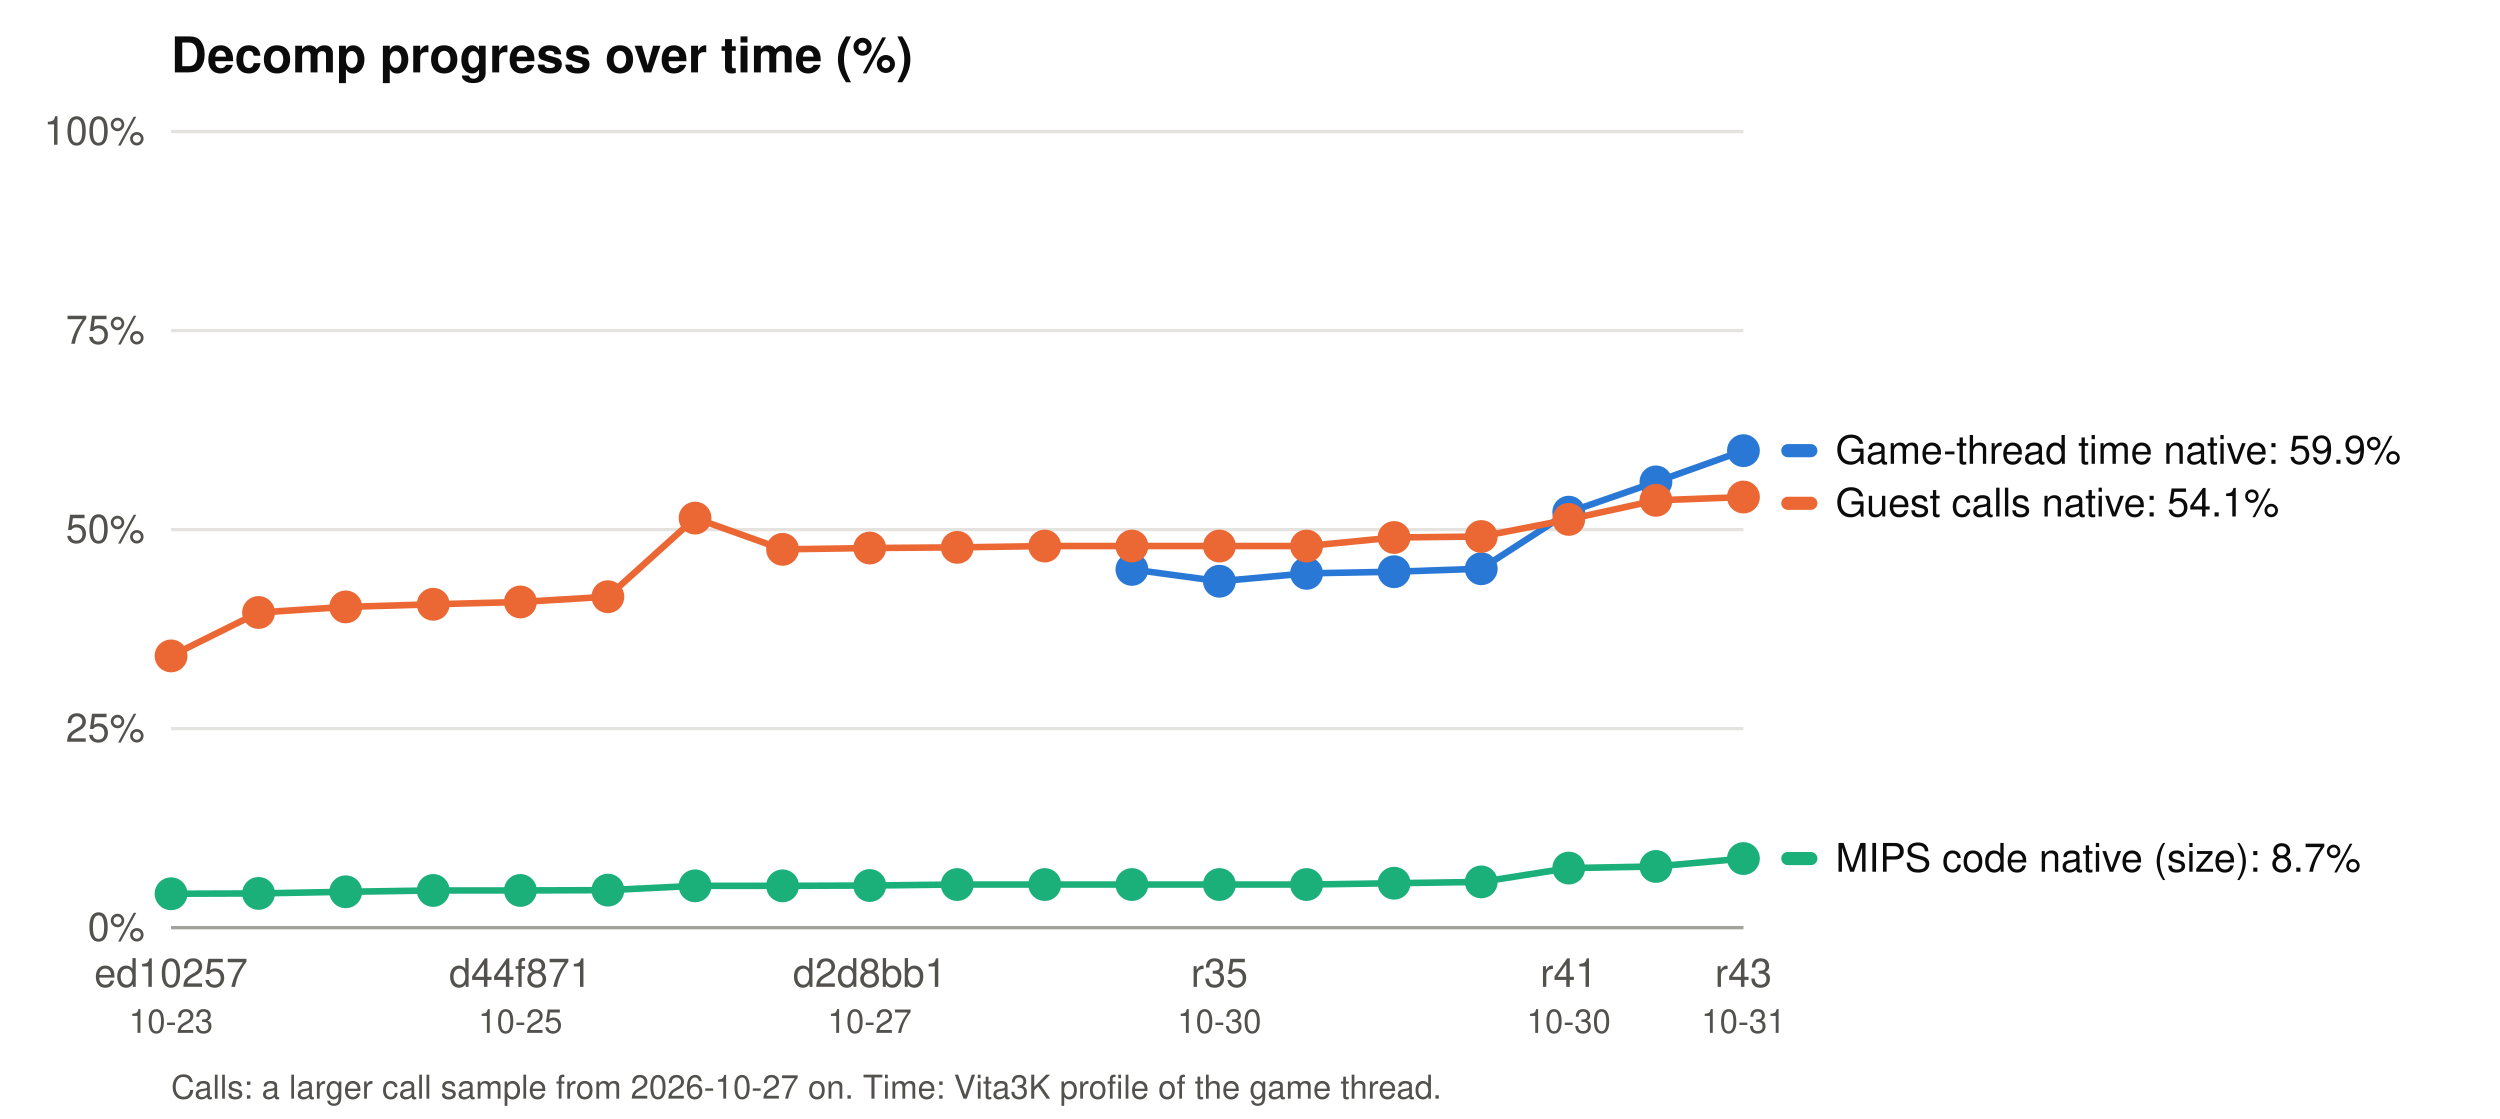
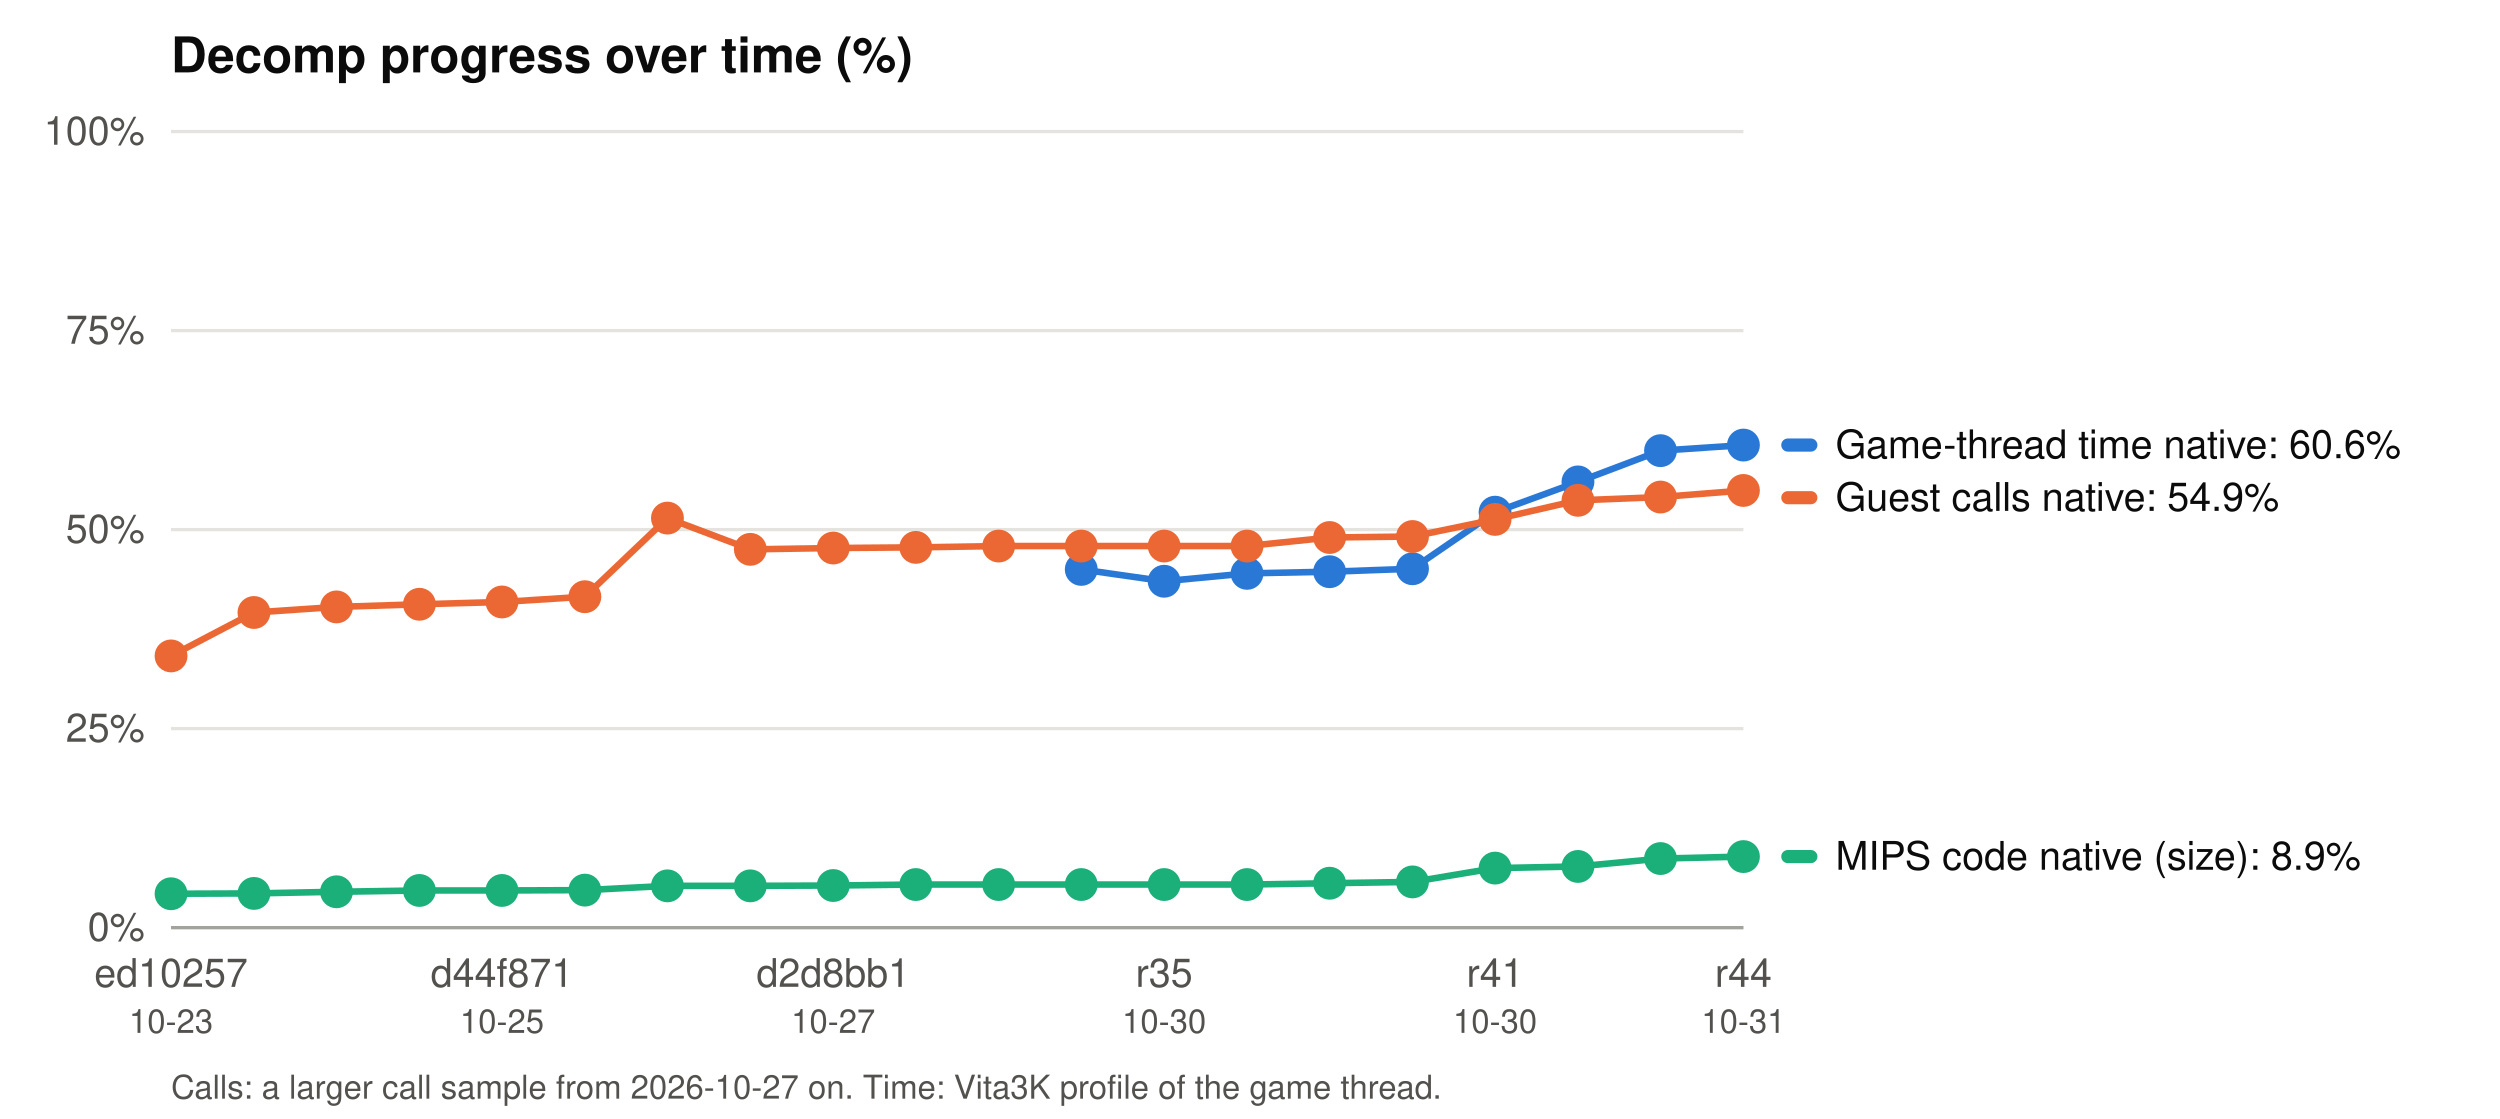
<svg xmlns="http://www.w3.org/2000/svg" width="760" height="340" viewBox="0 0 760 340" font-family="-apple-system, Helvetica, Arial, sans-serif" font-size="12">
  <style>svg{background:#fcfcfb} .t1{fill:#0b0b0b} .t2{fill:#52514e} .g{stroke:#e4e3df} .ax{stroke:#a3a29c} .ring{stroke:#fcfcfb} .s0{stroke:#2a78d6;fill:#2a78d6} .s1{stroke:#eb6834;fill:#eb6834} .s2{stroke:#1baf7a;fill:#1baf7a} @media (prefers-color-scheme: dark){svg{background:#1a1a19} .t1{fill:#f0efec} .t2{fill:#c3c2b7} .g{stroke:#383835} .ax{stroke:#6b6a65} .ring{stroke:#1a1a19} .s0{stroke:#3987e5;fill:#3987e5} .s1{stroke:#d95926;fill:#d95926} .s2{stroke:#199e70;fill:#199e70}}</style>
  <rect width="760" height="340" style="fill:none" />
  <text class="t1" x="52" y="22" font-size="15" font-weight="600">Decomp progress over time (%)</text>
  <line class="g" x1="52" x2="530" y1="282.0" y2="282.0" stroke-width="1" />
  <text class="t2" x="44" y="282.0" text-anchor="end" dy="4">0%</text>
  <line class="g" x1="52" x2="530" y1="221.5" y2="221.5" stroke-width="1" />
  <text class="t2" x="44" y="221.5" text-anchor="end" dy="4">25%</text>
  <line class="g" x1="52" x2="530" y1="161.0" y2="161.0" stroke-width="1" />
  <text class="t2" x="44" y="161.0" text-anchor="end" dy="4">50%</text>
  <line class="g" x1="52" x2="530" y1="100.5" y2="100.5" stroke-width="1" />
  <text class="t2" x="44" y="100.5" text-anchor="end" dy="4">75%</text>
  <line class="g" x1="52" x2="530" y1="40.0" y2="40.0" stroke-width="1" />
  <text class="t2" x="44" y="40.0" text-anchor="end" dy="4">100%</text>
  <line class="ax" x1="52" x2="530" y1="282.0" y2="282.0" stroke-width="1" />
  <text class="t2" x="52.0" y="300" text-anchor="middle">ed10257</text>
  <text class="t2" x="52.0" y="314" text-anchor="middle" font-size="10">10-23</text>
-   <text class="t2" x="158.2" y="300" text-anchor="middle">d44f871</text>
-   <text class="t2" x="158.2" y="314" text-anchor="middle" font-size="10">10-25</text>
-   <text class="t2" x="264.4" y="300" text-anchor="middle">d2d8bb1</text>
-   <text class="t2" x="264.4" y="314" text-anchor="middle" font-size="10">10-27</text>
-   <text class="t2" x="370.7" y="300" text-anchor="middle">r35</text>
-   <text class="t2" x="370.7" y="314" text-anchor="middle" font-size="10">10-30</text>
-   <text class="t2" x="476.9" y="300" text-anchor="middle">r41</text>
-   <text class="t2" x="476.9" y="314" text-anchor="middle" font-size="10">10-30</text>
-   <text class="t2" x="530.0" y="300" text-anchor="middle">r43</text>
+   <text class="t2" x="152.6" y="300" text-anchor="middle">d44f871</text>
+   <text class="t2" x="152.6" y="314" text-anchor="middle" font-size="10">10-25</text>
+   <text class="t2" x="253.3" y="300" text-anchor="middle">d2d8bb1</text>
+   <text class="t2" x="253.3" y="314" text-anchor="middle" font-size="10">10-27</text>
+   <text class="t2" x="353.9" y="300" text-anchor="middle">r35</text>
+   <text class="t2" x="353.9" y="314" text-anchor="middle" font-size="10">10-30</text>
+   <text class="t2" x="454.5" y="300" text-anchor="middle">r41</text>
+   <text class="t2" x="454.5" y="314" text-anchor="middle" font-size="10">10-30</text>
+   <text class="t2" x="530.0" y="300" text-anchor="middle">r44</text>
  <text class="t2" x="530.0" y="314" text-anchor="middle" font-size="10">10-31</text>
-   <polyline class="s0" fill="none" style="fill:none" stroke-width="2" stroke-linejoin="round" points="344.1,173.1 370.7,176.7 397.2,174.3 423.8,173.8 450.3,172.9 476.9,155.7 503.4,146.5 530.0,137.0" />
-   <circle class="s0 ring" cx="344.1" cy="173.1" r="4" stroke-width="2" />
-   <circle class="s0 ring" cx="370.7" cy="176.7" r="4" stroke-width="2" />
-   <circle class="s0 ring" cx="397.2" cy="174.3" r="4" stroke-width="2" />
-   <circle class="s0 ring" cx="423.8" cy="173.8" r="4" stroke-width="2" />
-   <circle class="s0 ring" cx="450.3" cy="172.9" r="4" stroke-width="2" />
-   <circle class="s0 ring" cx="476.9" cy="155.7" r="4" stroke-width="2" />
-   <circle class="s0 ring" cx="503.4" cy="146.5" r="4" stroke-width="2" />
-   <circle class="s0 ring" cx="530.0" cy="137.0" r="4" stroke-width="2" />
-   <polyline class="s1" fill="none" style="fill:none" stroke-width="2" stroke-linejoin="round" points="52.0,199.4 78.6,186.2 105.1,184.5 131.7,183.7 158.2,183.0 184.8,181.4 211.3,157.5 237.9,167.0 264.4,166.6 291.0,166.4 317.6,166.0 344.1,166.0 370.7,166.0 397.2,166.0 423.8,163.4 450.3,163.1 476.9,157.9 503.4,152.1 530.0,151.1" />
+   <polyline class="s0" fill="none" style="fill:none" stroke-width="2" stroke-linejoin="round" points="328.7,173.1 353.9,176.7 379.1,174.3 404.2,173.8 429.4,172.9 454.5,155.7 479.7,146.5 504.8,137.0 530.0,135.3" />
+   <circle class="s0 ring" cx="328.7" cy="173.1" r="4" stroke-width="2" />
+   <circle class="s0 ring" cx="353.9" cy="176.7" r="4" stroke-width="2" />
+   <circle class="s0 ring" cx="379.1" cy="174.3" r="4" stroke-width="2" />
+   <circle class="s0 ring" cx="404.2" cy="173.8" r="4" stroke-width="2" />
+   <circle class="s0 ring" cx="429.4" cy="172.9" r="4" stroke-width="2" />
+   <circle class="s0 ring" cx="454.5" cy="155.7" r="4" stroke-width="2" />
+   <circle class="s0 ring" cx="479.7" cy="146.5" r="4" stroke-width="2" />
+   <circle class="s0 ring" cx="504.8" cy="137.0" r="4" stroke-width="2" />
+   <circle class="s0 ring" cx="530.0" cy="135.3" r="4" stroke-width="2" />
+   <polyline class="s1" fill="none" style="fill:none" stroke-width="2" stroke-linejoin="round" points="52.0,199.4 77.2,186.2 102.3,184.5 127.5,183.7 152.6,183.0 177.8,181.4 202.9,157.5 228.1,167.0 253.3,166.6 278.4,166.4 303.6,166.0 328.7,166.0 353.9,166.0 379.1,166.0 404.2,163.4 429.4,163.1 454.5,157.9 479.7,152.1 504.8,151.1 530.0,149.1" />
  <circle class="s1 ring" cx="52.0" cy="199.4" r="4" stroke-width="2" />
-   <circle class="s1 ring" cx="78.6" cy="186.2" r="4" stroke-width="2" />
-   <circle class="s1 ring" cx="105.1" cy="184.5" r="4" stroke-width="2" />
-   <circle class="s1 ring" cx="131.7" cy="183.7" r="4" stroke-width="2" />
-   <circle class="s1 ring" cx="158.2" cy="183.0" r="4" stroke-width="2" />
-   <circle class="s1 ring" cx="184.8" cy="181.4" r="4" stroke-width="2" />
-   <circle class="s1 ring" cx="211.3" cy="157.5" r="4" stroke-width="2" />
-   <circle class="s1 ring" cx="237.9" cy="167.0" r="4" stroke-width="2" />
-   <circle class="s1 ring" cx="264.4" cy="166.6" r="4" stroke-width="2" />
-   <circle class="s1 ring" cx="291.0" cy="166.4" r="4" stroke-width="2" />
-   <circle class="s1 ring" cx="317.6" cy="166.0" r="4" stroke-width="2" />
-   <circle class="s1 ring" cx="344.1" cy="166.0" r="4" stroke-width="2" />
-   <circle class="s1 ring" cx="370.7" cy="166.0" r="4" stroke-width="2" />
-   <circle class="s1 ring" cx="397.2" cy="166.0" r="4" stroke-width="2" />
-   <circle class="s1 ring" cx="423.8" cy="163.4" r="4" stroke-width="2" />
-   <circle class="s1 ring" cx="450.3" cy="163.1" r="4" stroke-width="2" />
-   <circle class="s1 ring" cx="476.9" cy="157.9" r="4" stroke-width="2" />
-   <circle class="s1 ring" cx="503.4" cy="152.1" r="4" stroke-width="2" />
-   <circle class="s1 ring" cx="530.0" cy="151.1" r="4" stroke-width="2" />
-   <polyline class="s2" fill="none" style="fill:none" stroke-width="2" stroke-linejoin="round" points="52.0,271.7 78.6,271.6 105.1,271.1 131.7,270.7 158.2,270.7 184.8,270.6 211.3,269.3 237.9,269.3 264.4,269.2 291.0,268.9 317.6,268.9 344.1,268.9 370.7,268.9 397.2,268.9 423.8,268.5 450.3,268.1 476.9,263.9 503.4,263.4 530.0,261.0" />
+   <circle class="s1 ring" cx="77.2" cy="186.2" r="4" stroke-width="2" />
+   <circle class="s1 ring" cx="102.3" cy="184.5" r="4" stroke-width="2" />
+   <circle class="s1 ring" cx="127.5" cy="183.7" r="4" stroke-width="2" />
+   <circle class="s1 ring" cx="152.6" cy="183.0" r="4" stroke-width="2" />
+   <circle class="s1 ring" cx="177.8" cy="181.4" r="4" stroke-width="2" />
+   <circle class="s1 ring" cx="202.9" cy="157.5" r="4" stroke-width="2" />
+   <circle class="s1 ring" cx="228.1" cy="167.0" r="4" stroke-width="2" />
+   <circle class="s1 ring" cx="253.3" cy="166.6" r="4" stroke-width="2" />
+   <circle class="s1 ring" cx="278.4" cy="166.4" r="4" stroke-width="2" />
+   <circle class="s1 ring" cx="303.6" cy="166.0" r="4" stroke-width="2" />
+   <circle class="s1 ring" cx="328.7" cy="166.0" r="4" stroke-width="2" />
+   <circle class="s1 ring" cx="353.9" cy="166.0" r="4" stroke-width="2" />
+   <circle class="s1 ring" cx="379.1" cy="166.0" r="4" stroke-width="2" />
+   <circle class="s1 ring" cx="404.2" cy="163.4" r="4" stroke-width="2" />
+   <circle class="s1 ring" cx="429.4" cy="163.1" r="4" stroke-width="2" />
+   <circle class="s1 ring" cx="454.5" cy="157.9" r="4" stroke-width="2" />
+   <circle class="s1 ring" cx="479.7" cy="152.1" r="4" stroke-width="2" />
+   <circle class="s1 ring" cx="504.8" cy="151.1" r="4" stroke-width="2" />
+   <circle class="s1 ring" cx="530.0" cy="149.1" r="4" stroke-width="2" />
+   <polyline class="s2" fill="none" style="fill:none" stroke-width="2" stroke-linejoin="round" points="52.0,271.7 77.2,271.6 102.3,271.1 127.5,270.7 152.6,270.7 177.8,270.6 202.9,269.3 228.1,269.3 253.3,269.2 278.4,268.9 303.6,268.9 328.7,268.9 353.9,268.9 379.1,268.9 404.2,268.5 429.4,268.1 454.5,263.9 479.7,263.4 504.8,261.0 530.0,260.4" />
  <circle class="s2 ring" cx="52.0" cy="271.7" r="4" stroke-width="2" />
-   <circle class="s2 ring" cx="78.6" cy="271.6" r="4" stroke-width="2" />
-   <circle class="s2 ring" cx="105.1" cy="271.1" r="4" stroke-width="2" />
-   <circle class="s2 ring" cx="131.7" cy="270.7" r="4" stroke-width="2" />
-   <circle class="s2 ring" cx="158.2" cy="270.7" r="4" stroke-width="2" />
-   <circle class="s2 ring" cx="184.8" cy="270.6" r="4" stroke-width="2" />
-   <circle class="s2 ring" cx="211.3" cy="269.3" r="4" stroke-width="2" />
-   <circle class="s2 ring" cx="237.9" cy="269.3" r="4" stroke-width="2" />
-   <circle class="s2 ring" cx="264.4" cy="269.2" r="4" stroke-width="2" />
-   <circle class="s2 ring" cx="291.0" cy="268.9" r="4" stroke-width="2" />
-   <circle class="s2 ring" cx="317.6" cy="268.9" r="4" stroke-width="2" />
-   <circle class="s2 ring" cx="344.1" cy="268.9" r="4" stroke-width="2" />
-   <circle class="s2 ring" cx="370.7" cy="268.9" r="4" stroke-width="2" />
-   <circle class="s2 ring" cx="397.2" cy="268.9" r="4" stroke-width="2" />
-   <circle class="s2 ring" cx="423.8" cy="268.5" r="4" stroke-width="2" />
-   <circle class="s2 ring" cx="450.3" cy="268.1" r="4" stroke-width="2" />
-   <circle class="s2 ring" cx="476.9" cy="263.9" r="4" stroke-width="2" />
-   <circle class="s2 ring" cx="503.4" cy="263.4" r="4" stroke-width="2" />
-   <circle class="s2 ring" cx="530.0" cy="261.0" r="4" stroke-width="2" />
-   <rect class="s0" x="542" y="135.5" width="10" height="3" rx="1.5" />
-   <text class="t1" x="558" y="137.0" dy="4">Game-thread time native: 59.9%</text>
-   <rect class="s1" x="542" y="151.5" width="10" height="3" rx="1.5" />
-   <text class="t1" x="558" y="153.0" dy="4">Guest calls native: 54.1%</text>
-   <rect class="s2" x="542" y="259.5" width="10" height="3" rx="1.5" />
-   <text class="t1" x="558" y="261.0" dy="4">MIPS code native (size): 8.7%</text>
+   <circle class="s2 ring" cx="77.2" cy="271.6" r="4" stroke-width="2" />
+   <circle class="s2 ring" cx="102.3" cy="271.1" r="4" stroke-width="2" />
+   <circle class="s2 ring" cx="127.5" cy="270.7" r="4" stroke-width="2" />
+   <circle class="s2 ring" cx="152.6" cy="270.7" r="4" stroke-width="2" />
+   <circle class="s2 ring" cx="177.8" cy="270.6" r="4" stroke-width="2" />
+   <circle class="s2 ring" cx="202.9" cy="269.3" r="4" stroke-width="2" />
+   <circle class="s2 ring" cx="228.1" cy="269.3" r="4" stroke-width="2" />
+   <circle class="s2 ring" cx="253.3" cy="269.2" r="4" stroke-width="2" />
+   <circle class="s2 ring" cx="278.4" cy="268.9" r="4" stroke-width="2" />
+   <circle class="s2 ring" cx="303.6" cy="268.9" r="4" stroke-width="2" />
+   <circle class="s2 ring" cx="328.7" cy="268.9" r="4" stroke-width="2" />
+   <circle class="s2 ring" cx="353.9" cy="268.9" r="4" stroke-width="2" />
+   <circle class="s2 ring" cx="379.1" cy="268.9" r="4" stroke-width="2" />
+   <circle class="s2 ring" cx="404.2" cy="268.5" r="4" stroke-width="2" />
+   <circle class="s2 ring" cx="429.4" cy="268.1" r="4" stroke-width="2" />
+   <circle class="s2 ring" cx="454.5" cy="263.9" r="4" stroke-width="2" />
+   <circle class="s2 ring" cx="479.7" cy="263.4" r="4" stroke-width="2" />
+   <circle class="s2 ring" cx="504.8" cy="261.0" r="4" stroke-width="2" />
+   <circle class="s2 ring" cx="530.0" cy="260.4" r="4" stroke-width="2" />
+   <rect class="s0" x="542" y="133.8" width="10" height="3" rx="1.5" />
+   <text class="t1" x="558" y="135.3" dy="4">Game-thread time native: 60.6%</text>
+   <rect class="s1" x="542" y="149.8" width="10" height="3" rx="1.5" />
+   <text class="t1" x="558" y="151.3" dy="4">Guest calls native: 54.9%</text>
+   <rect class="s2" x="542" y="258.9" width="10" height="3" rx="1.5" />
+   <text class="t1" x="558" y="260.4" dy="4">MIPS code native (size): 8.9%</text>
  <text class="t2" x="52" y="334" font-size="10">Calls: a larger call sample from 2026-10-27 on. Time: Vita3K profile of the game thread.</text>
</svg>
